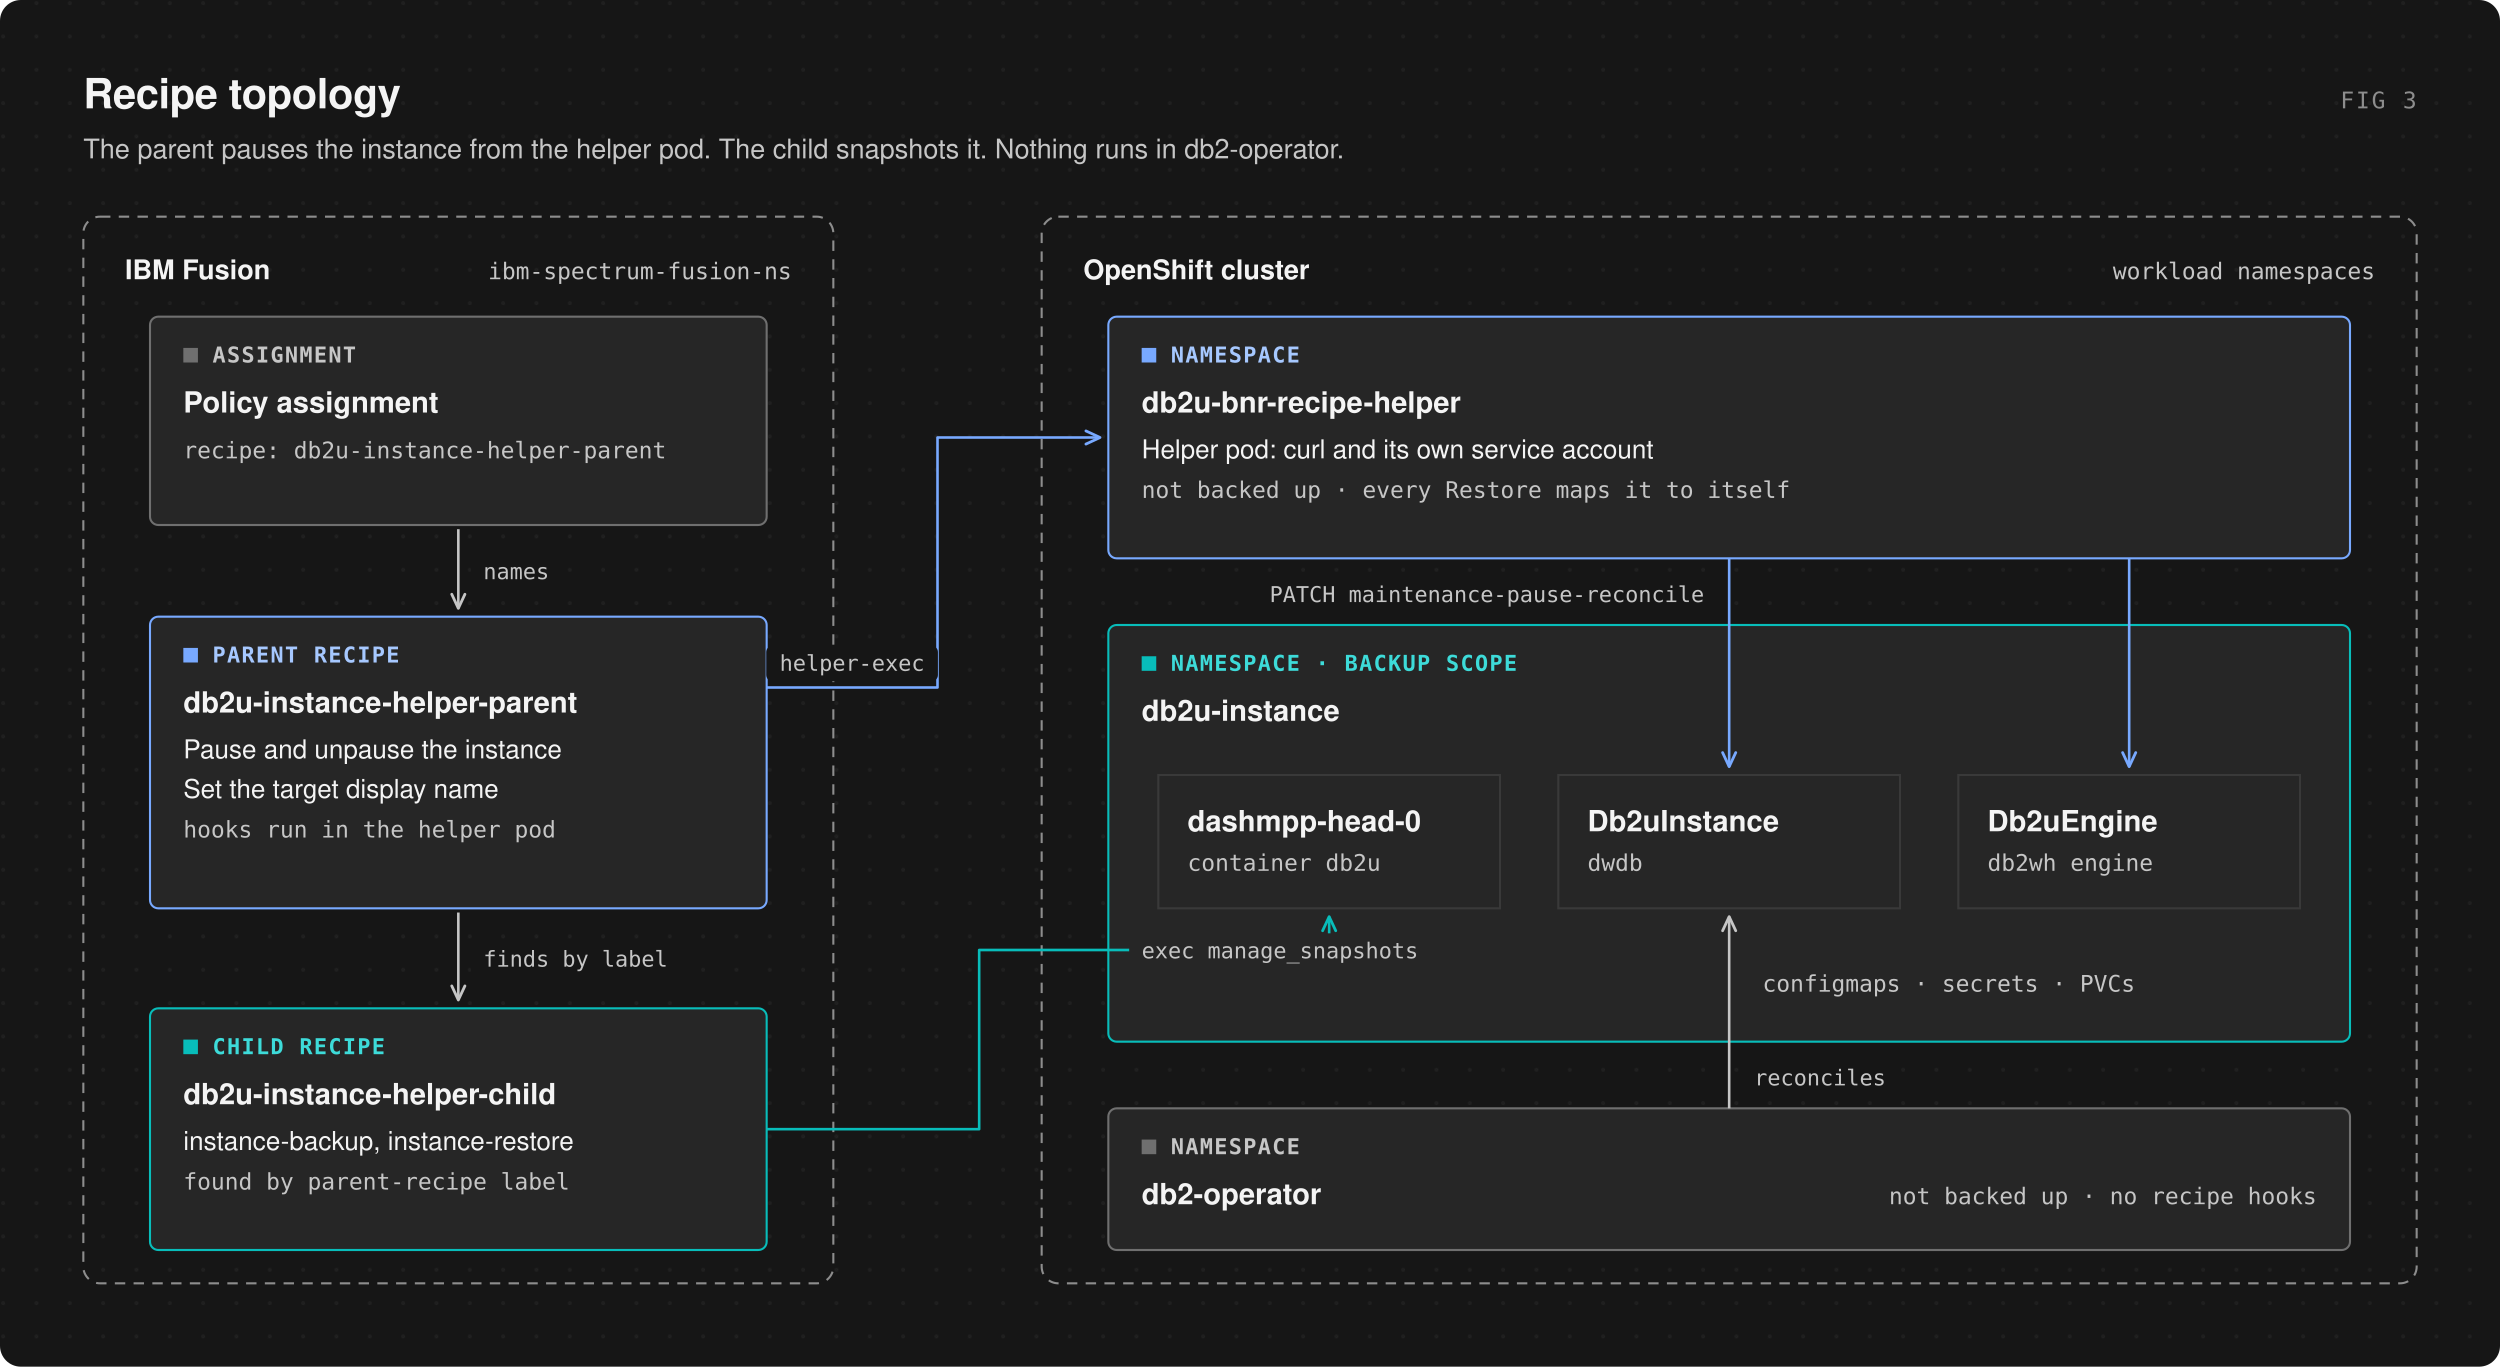
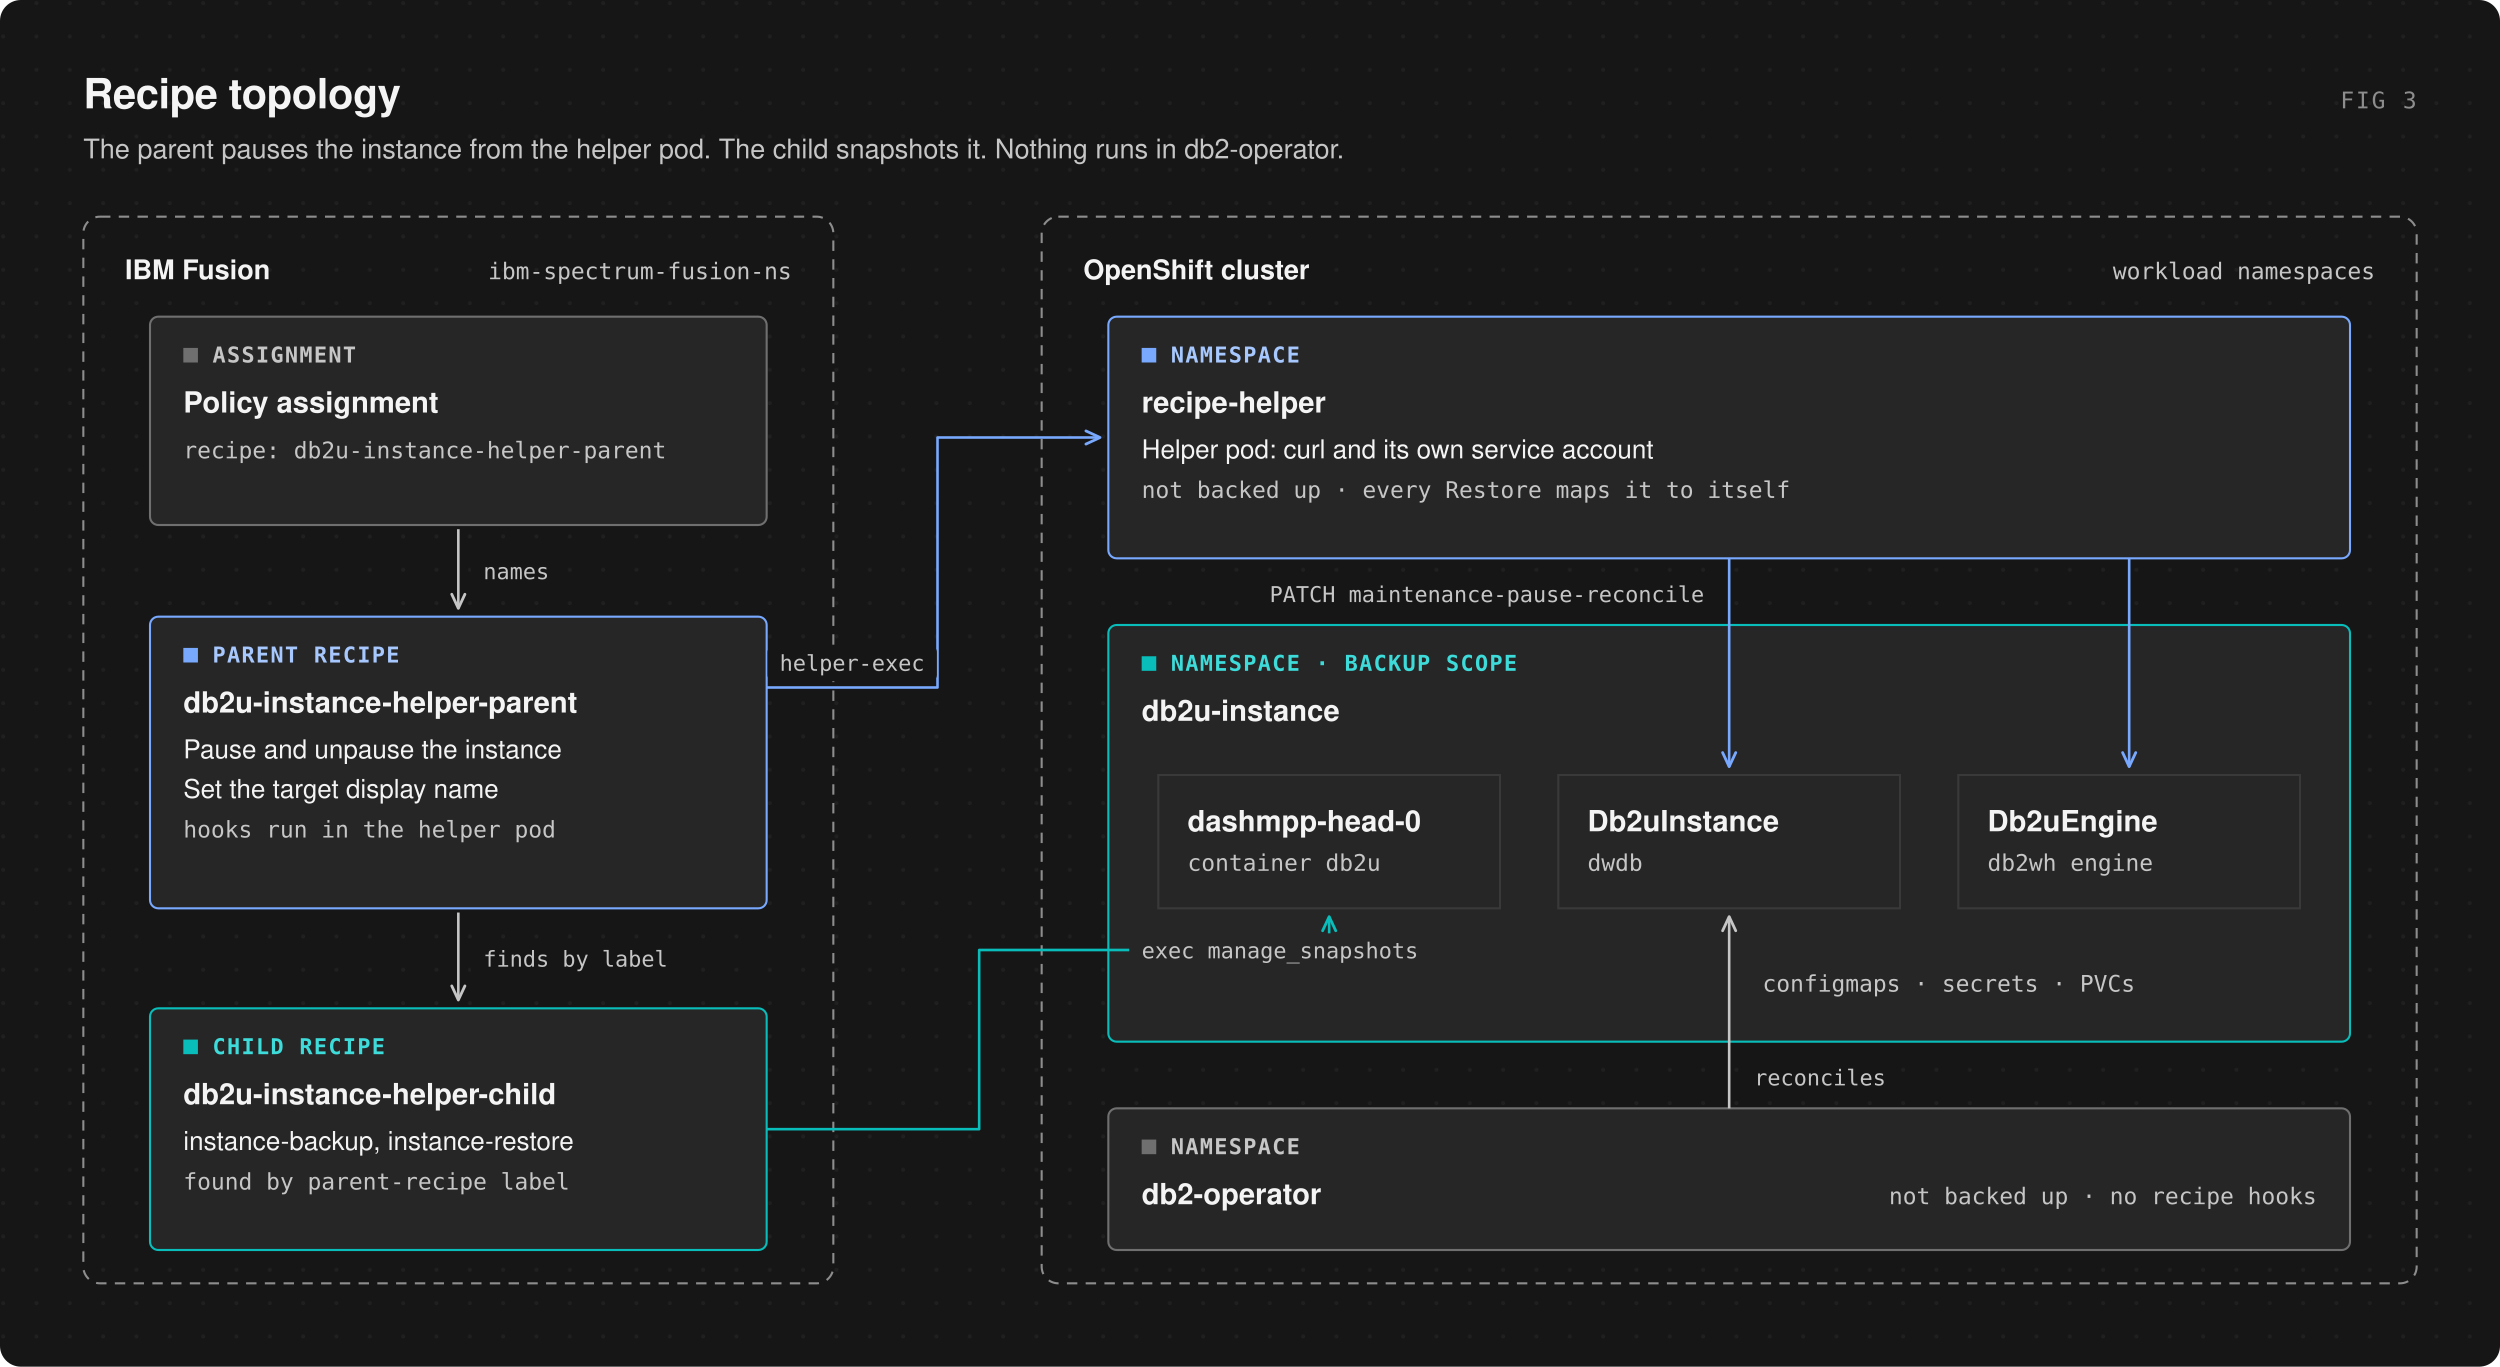
<svg xmlns="http://www.w3.org/2000/svg" id="db2u-architecture-dark" viewBox="0 0 1200 656" width="1200" height="656" role="img" aria-labelledby="db2u-architecture-dark-t db2u-architecture-dark-d">
  <style>#db2u-architecture-dark text{font-family:'IBM Plex Sans', -apple-system, BlinkMacSystemFont, 'Segoe UI', Helvetica, Arial, sans-serif}#db2u-architecture-dark .ttl{font-size:20px;font-weight:600;fill:#F4F4F4;letter-spacing:-0.01em}#db2u-architecture-dark .sub{font-size:13px;fill:#C6C6C6}#db2u-architecture-dark .fig{font-family:'IBM Plex Mono', ui-monospace, SFMono-Regular, Menlo, Consolas, monospace;font-size:11px;font-weight:500;fill:#8D8D8D;letter-spacing:0.08em}#db2u-architecture-dark .eye{font-size:10.5px;font-weight:600;letter-spacing:0.06em;font-family:'IBM Plex Mono', ui-monospace, SFMono-Regular, Menlo, Consolas, monospace}#db2u-architecture-dark .h{font-size:14px;font-weight:600;fill:#F4F4F4}#db2u-architecture-dark .hm{font-family:'IBM Plex Mono', ui-monospace, SFMono-Regular, Menlo, Consolas, monospace;font-size:13px;font-weight:600;fill:#F4F4F4}#db2u-architecture-dark .gh{font-size:13px;font-weight:600;fill:#F4F4F4}#db2u-architecture-dark .b{font-size:12.5px;fill:#F4F4F4}#db2u-architecture-dark .m{font-family:'IBM Plex Mono', ui-monospace, SFMono-Regular, Menlo, Consolas, monospace;font-size:11px;fill:#C6C6C6}#db2u-architecture-dark .mv{font-family:'IBM Plex Mono', ui-monospace, SFMono-Regular, Menlo, Consolas, monospace;font-size:12px;font-weight:500;fill:#F4F4F4}#db2u-architecture-dark .lab{font-family:'IBM Plex Mono', ui-monospace, SFMono-Regular, Menlo, Consolas, monospace;font-size:10.5px;fill:#C6C6C6}#db2u-architecture-dark .labd{font-family:'IBM Plex Mono', ui-monospace, SFMono-Regular, Menlo, Consolas, monospace;font-size:10.5px;font-weight:500;fill:#FFB3B8}#db2u-architecture-dark .hd{font-family:'IBM Plex Mono', ui-monospace, SFMono-Regular, Menlo, Consolas, monospace;font-size:10.5px;font-weight:500;fill:#8D8D8D;letter-spacing:0.08em}</style>
  <defs>
    <marker id="db2u-architecture-dark-m-neu" viewBox="0 0 10 10" refX="9" refY="5" markerWidth="9" markerHeight="9" markerUnits="userSpaceOnUse" orient="auto">
      <path d="M1.5 1.5L9 5L1.5 8.5" fill="none" style="stroke:#C6C6C6" stroke-width="1.5" stroke-linecap="round" stroke-linejoin="round" />
    </marker>
    <marker id="db2u-architecture-dark-m-pri" viewBox="0 0 10 10" refX="9" refY="5" markerWidth="9" markerHeight="9" markerUnits="userSpaceOnUse" orient="auto">
      <path d="M1.5 1.5L9 5L1.5 8.5" fill="none" style="stroke:#78A9FF" stroke-width="1.5" stroke-linecap="round" stroke-linejoin="round" />
    </marker>
    <marker id="db2u-architecture-dark-m-sec" viewBox="0 0 10 10" refX="9" refY="5" markerWidth="9" markerHeight="9" markerUnits="userSpaceOnUse" orient="auto">
      <path d="M1.5 1.5L9 5L1.5 8.5" fill="none" style="stroke:#08BDBA" stroke-width="1.5" stroke-linecap="round" stroke-linejoin="round" />
    </marker>
    <marker id="db2u-architecture-dark-m-cau" viewBox="0 0 10 10" refX="9" refY="5" markerWidth="9" markerHeight="9" markerUnits="userSpaceOnUse" orient="auto">
      <path d="M1.5 1.5L9 5L1.5 8.5" fill="none" style="stroke:#D2A106" stroke-width="1.5" stroke-linecap="round" stroke-linejoin="round" />
    </marker>
    <marker id="db2u-architecture-dark-m-dan" viewBox="0 0 10 10" refX="9" refY="5" markerWidth="9" markerHeight="9" markerUnits="userSpaceOnUse" orient="auto">
      <path d="M1.5 1.5L9 5L1.5 8.5" fill="none" style="stroke:#FA4D56" stroke-width="1.5" stroke-linecap="round" stroke-linejoin="round" />
    </marker>
    <pattern id="db2u-architecture-dark-pat" width="16" height="16" patternUnits="userSpaceOnUse">
      <circle cx="1.5" cy="1.5" r="1" style="fill:#1F1F1F" />
    </pattern>
  </defs>
  <rect width="1200" height="656" rx="10" style="fill:#161616" />
  <rect width="1200" height="656" rx="10" fill="url(#db2u-architecture-dark-pat)" />
  <text x="40" y="52" class="ttl">Recipe topology</text>
  <text x="40" y="76" class="sub">The parent pauses the instance from the helper pod. The child snapshots it. Nothing runs in db2-operator.</text>
  <text x="1160" y="52" class="fig" text-anchor="end">FIG 3</text>
  <rect x="40" y="104" width="360" height="512" rx="8" style="fill:none;stroke:#8D8D8D" stroke-width="1" stroke-dasharray="5 4" />
  <text x="60" y="134" class="gh">IBM Fusion</text>
  <text x="380" y="134" class="m" text-anchor="end">ibm-spectrum-fusion-ns</text>
  <rect x="500" y="104" width="660" height="512" rx="8" style="fill:none;stroke:#8D8D8D" stroke-width="1" stroke-dasharray="5 4" />
  <text x="520" y="134" class="gh">OpenShift cluster</text>
  <text x="1140" y="134" class="m" text-anchor="end">workload namespaces</text>
  <g>
    <rect x="72" y="152" width="296" height="100" rx="4" style="fill:#262626;stroke:#6F6F6F" stroke-width="1" />
    <rect x="88" y="167" width="7" height="7" style="fill:#6F6F6F" />
    <text x="102" y="174" class="eye" style="fill:#C6C6C6">ASSIGNMENT</text>
    <text x="88" y="198" class="h">Policy assignment</text>
    <text x="88" y="220" class="m">recipe: db2u-instance-helper-parent</text>
  </g>
  <g>
    <rect x="72" y="296" width="296" height="140" rx="4" style="fill:#262626;stroke:#78A9FF" stroke-width="1" />
    <rect x="88" y="311" width="7" height="7" style="fill:#78A9FF" />
    <text x="102" y="318" class="eye" style="fill:#A6C8FF">PARENT RECIPE</text>
    <text x="88" y="342" class="h">db2u-instance-helper-parent</text>
    <text x="88" y="364" class="b">Pause and unpause the instance</text>
    <text x="88" y="383" class="b">Set the target display name</text>
    <text x="88" y="402" class="m">hooks run in the helper pod</text>
  </g>
  <g>
    <rect x="72" y="484" width="296" height="116" rx="4" style="fill:#262626;stroke:#08BDBA" stroke-width="1" />
    <rect x="88" y="499" width="7" height="7" style="fill:#08BDBA" />
    <text x="102" y="506" class="eye" style="fill:#3DDBD9">CHILD RECIPE</text>
    <text x="88" y="530" class="h">db2u-instance-helper-child</text>
    <text x="88" y="552" class="b">instance-backup, instance-restore</text>
    <text x="88" y="571" class="m">found by parent-recipe label</text>
  </g>
  <path d="M220 254V292" fill="none" style="stroke:#C6C6C6" stroke-width="1.25" stroke-linejoin="round" marker-end="url(#db2u-architecture-dark-m-neu)" />
-   <rect x="226.0" y="266" width="44.0" height="17" rx="3" style="fill:#161616" />
+   <rect x="226.0" y="266" width="43.5" height="17" rx="3" style="fill:#161616" />
  <text x="232" y="278" class="lab" text-anchor="start">names</text>
  <path d="M220 438V480" fill="none" style="stroke:#C6C6C6" stroke-width="1.25" stroke-linejoin="round" marker-end="url(#db2u-architecture-dark-m-neu)" />
-   <rect x="226.0" y="452" width="101.6" height="17" rx="3" style="fill:#161616" />
+   <rect x="226.0" y="452" width="100.2" height="17" rx="3" style="fill:#161616" />
  <text x="232" y="464" class="lab" text-anchor="start">finds by label</text>
  <g>
    <rect x="532" y="152" width="596" height="116" rx="4" style="fill:#262626;stroke:#78A9FF" stroke-width="1" />
    <rect x="548" y="167" width="7" height="7" style="fill:#78A9FF" />
    <text x="562" y="174" class="eye" style="fill:#A6C8FF">NAMESPACE</text>
-     <text x="548" y="198" class="h">db2u-bnr-recipe-helper</text>
+     <text x="548" y="198" class="h">recipe-helper</text>
    <text x="548" y="220" class="b">Helper pod: curl and its own service account</text>
    <text x="548" y="239" class="m">not backed up · every Restore maps it to itself</text>
  </g>
  <g>
    <rect x="532" y="300" width="596" height="200" rx="4" style="fill:#262626;stroke:#08BDBA" stroke-width="1" />
    <rect x="548" y="315" width="7" height="7" style="fill:#08BDBA" />
    <text x="562" y="322" class="eye" style="fill:#3DDBD9">NAMESPACE · BACKUP SCOPE</text>
    <text x="548" y="346" class="h">db2u-instance</text>
  </g>
  <rect x="556" y="372" width="164" height="64" rx="0" style="fill:#262626;stroke:#393939" stroke-width="1" />
  <text x="570" y="399" class="h">dashmpp-head-0</text>
  <text x="570" y="418" class="m">container db2u</text>
  <rect x="748" y="372" width="164" height="64" rx="0" style="fill:#262626;stroke:#393939" stroke-width="1" />
  <text x="762" y="399" class="h">Db2uInstance</text>
  <text x="762" y="418" class="m">dwdb</text>
  <rect x="940" y="372" width="164" height="64" rx="0" style="fill:#262626;stroke:#393939" stroke-width="1" />
  <text x="954" y="399" class="h">Db2uEngine</text>
  <text x="954" y="418" class="m">db2wh engine</text>
  <text x="846" y="476" class="m">configmaps · secrets · PVCs</text>
  <g>
    <rect x="532" y="532" width="596" height="68" rx="4" style="fill:#262626;stroke:#6F6F6F" stroke-width="1" />
    <rect x="548" y="547" width="7" height="7" style="fill:#6F6F6F" />
    <text x="562" y="554" class="eye" style="fill:#C6C6C6">NAMESPACE</text>
+     <text x="1112" y="578" class="m" text-anchor="end">not backed up · no recipe hooks</text>
    <text x="548" y="578" class="h">db2-operator</text>
-     <text x="1112" y="578" class="m" text-anchor="end">not backed up · no recipe hooks</text>
  </g>
  <path d="M368 330H450V210H528" fill="none" style="stroke:#78A9FF" stroke-width="1.25" stroke-linejoin="round" marker-end="url(#db2u-architecture-dark-m-pri)" />
-   <rect x="367.8" y="310" width="82.4" height="17" rx="3" style="fill:#161616" />
+   <rect x="368.4" y="310" width="81.3" height="17" rx="3" style="fill:#161616" />
  <text x="409" y="322" class="lab" text-anchor="middle">helper-exec</text>
  <path d="M368 542H470V456H638V440" fill="none" style="stroke:#08BDBA" stroke-width="1.25" stroke-linejoin="round" marker-end="url(#db2u-architecture-dark-m-sec)" />
-   <rect x="542.0" y="448" width="146.4" height="17" rx="3" style="fill:#262626" />
+   <rect x="542.0" y="448" width="144.3" height="17" rx="3" style="fill:#262626" />
  <text x="548" y="460" class="lab" text-anchor="start">exec manage_snapshots</text>
  <path d="M830 268V368" fill="none" style="stroke:#78A9FF" stroke-width="1.25" stroke-linejoin="round" marker-end="url(#db2u-architecture-dark-m-pri)" />
  <path d="M1022 268V368" fill="none" style="stroke:#78A9FF" stroke-width="1.25" stroke-linejoin="round" marker-end="url(#db2u-architecture-dark-m-pri)" />
-   <rect x="600.8" y="277" width="223.2" height="17" rx="3" style="fill:#161616" />
+   <rect x="604.1" y="277" width="219.9" height="17" rx="3" style="fill:#161616" />
  <text x="818" y="289" class="lab" text-anchor="end">PATCH maintenance-pause-reconcile</text>
  <path d="M830 532V440" fill="none" style="stroke:#C6C6C6" stroke-width="1.25" stroke-linejoin="round" marker-end="url(#db2u-architecture-dark-m-neu)" />
-   <rect x="836.0" y="509" width="76.0" height="17" rx="3" style="fill:#161616" />
+   <rect x="836.0" y="509" width="75.0" height="17" rx="3" style="fill:#161616" />
  <text x="842" y="521" class="lab" text-anchor="start">reconciles</text>
</svg>
